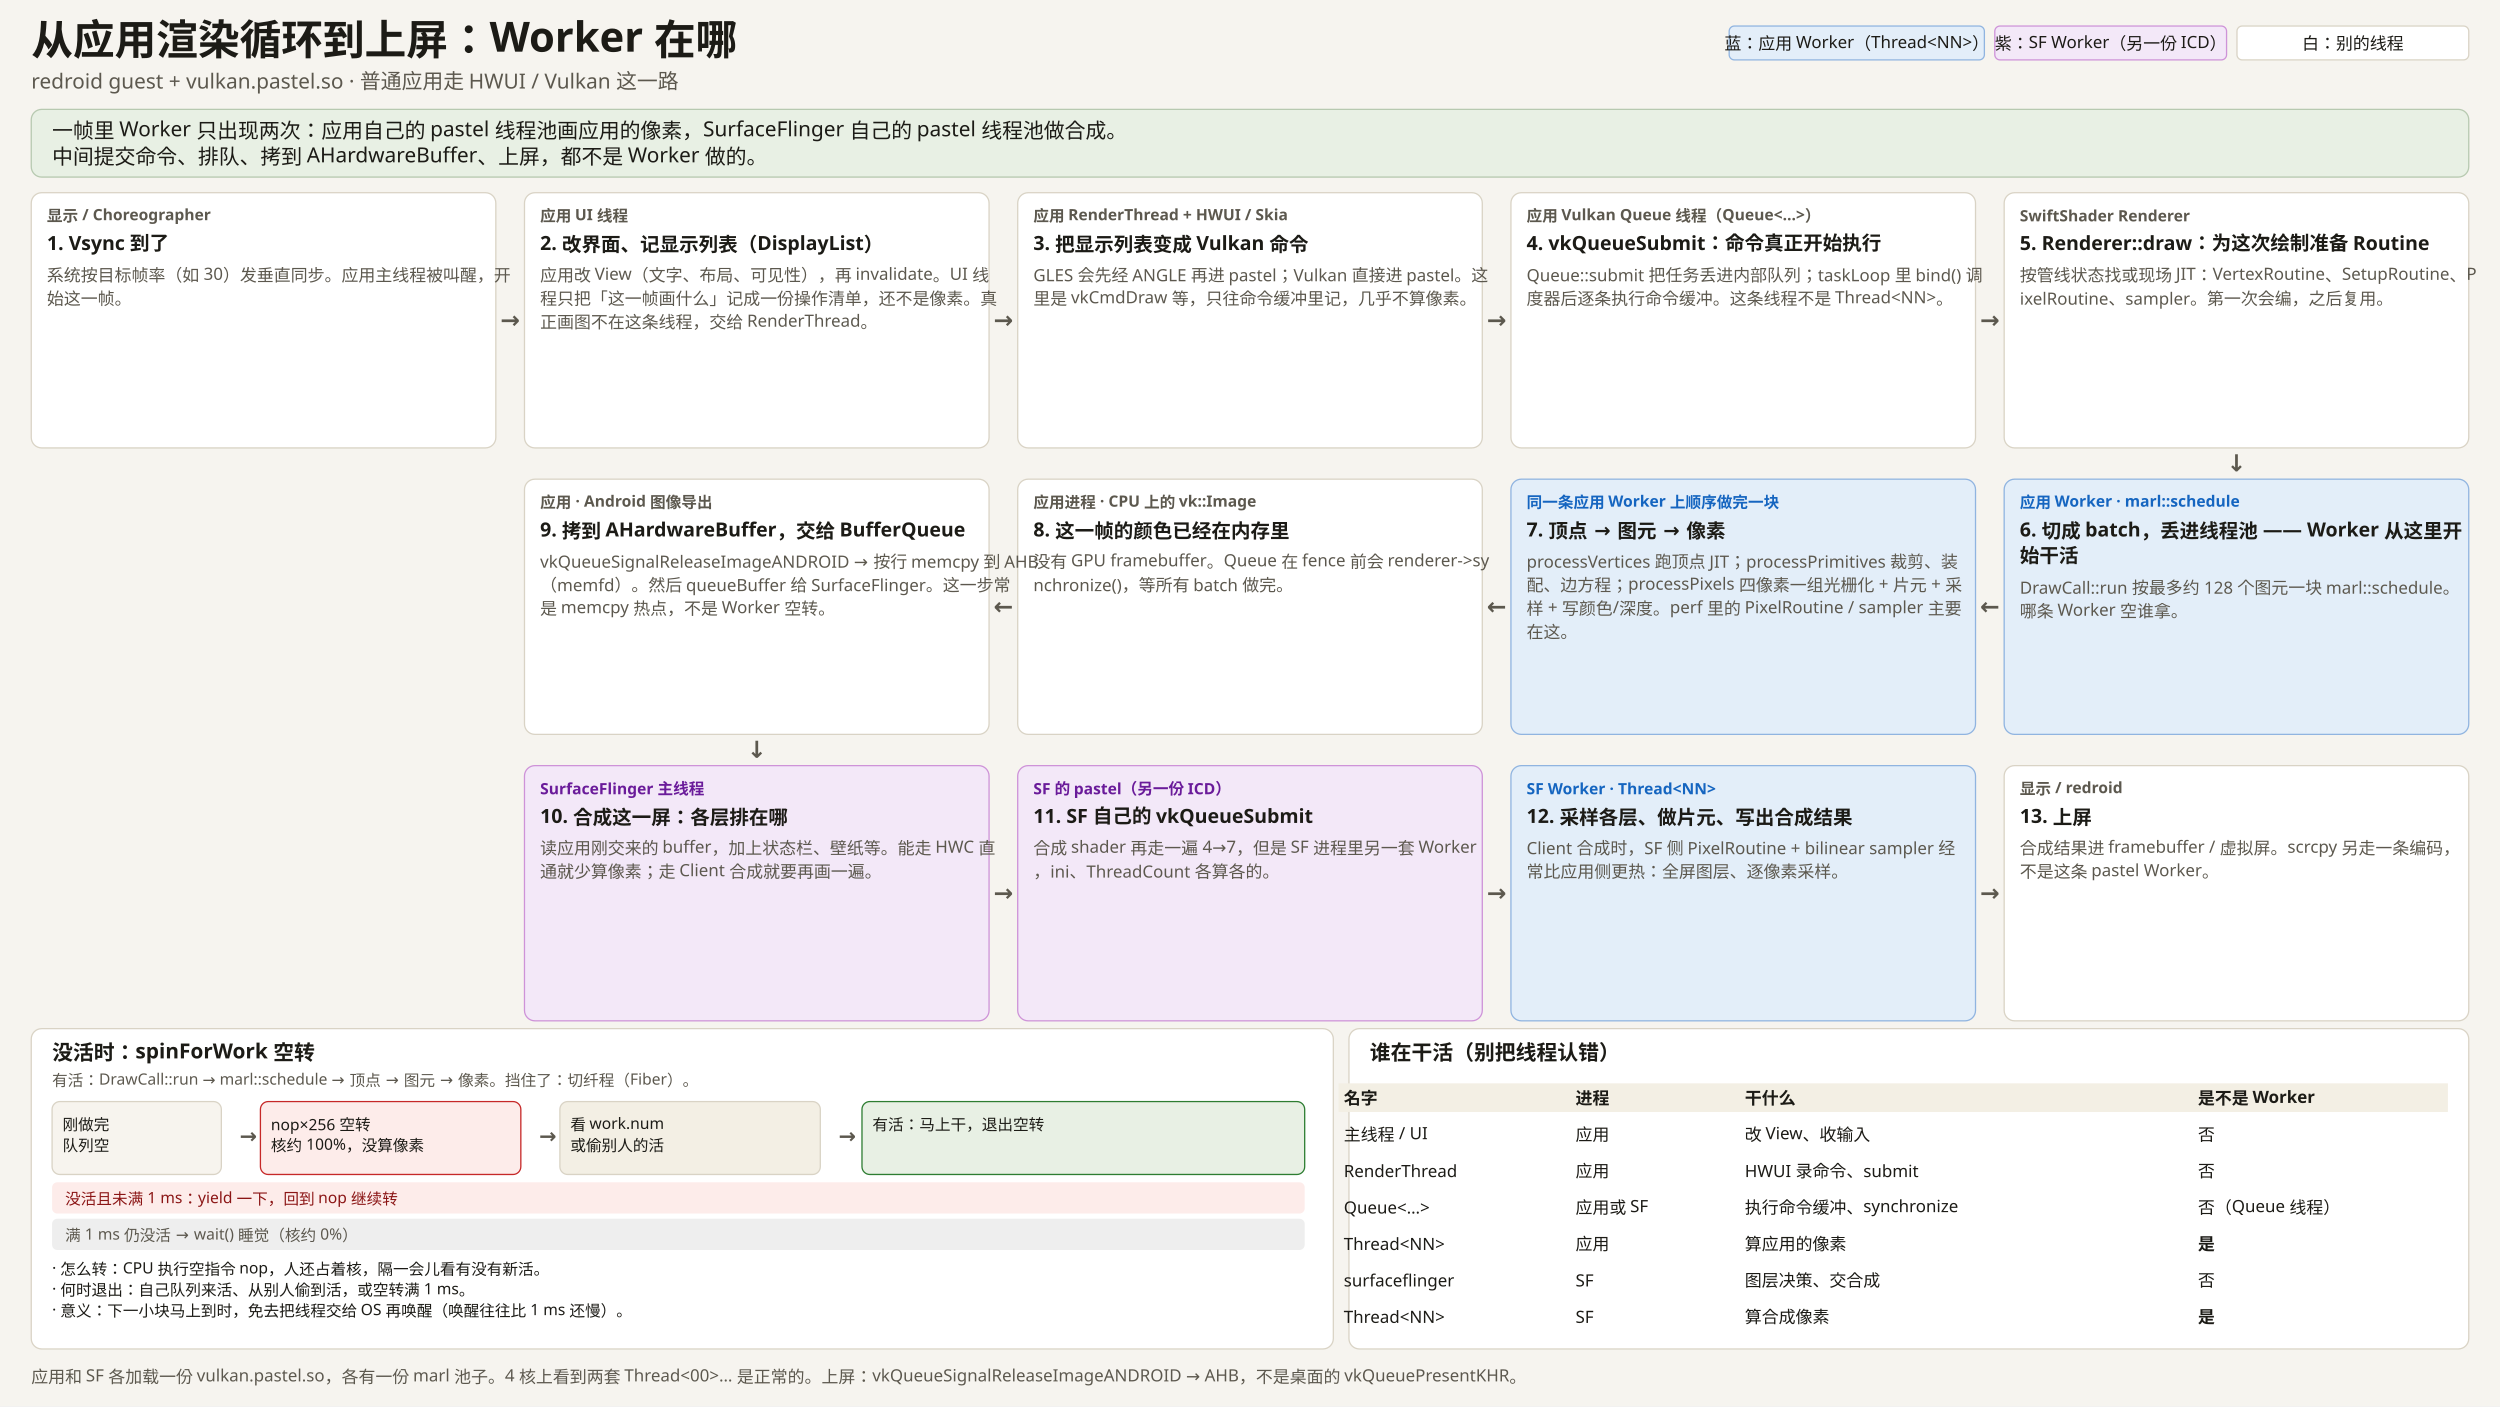
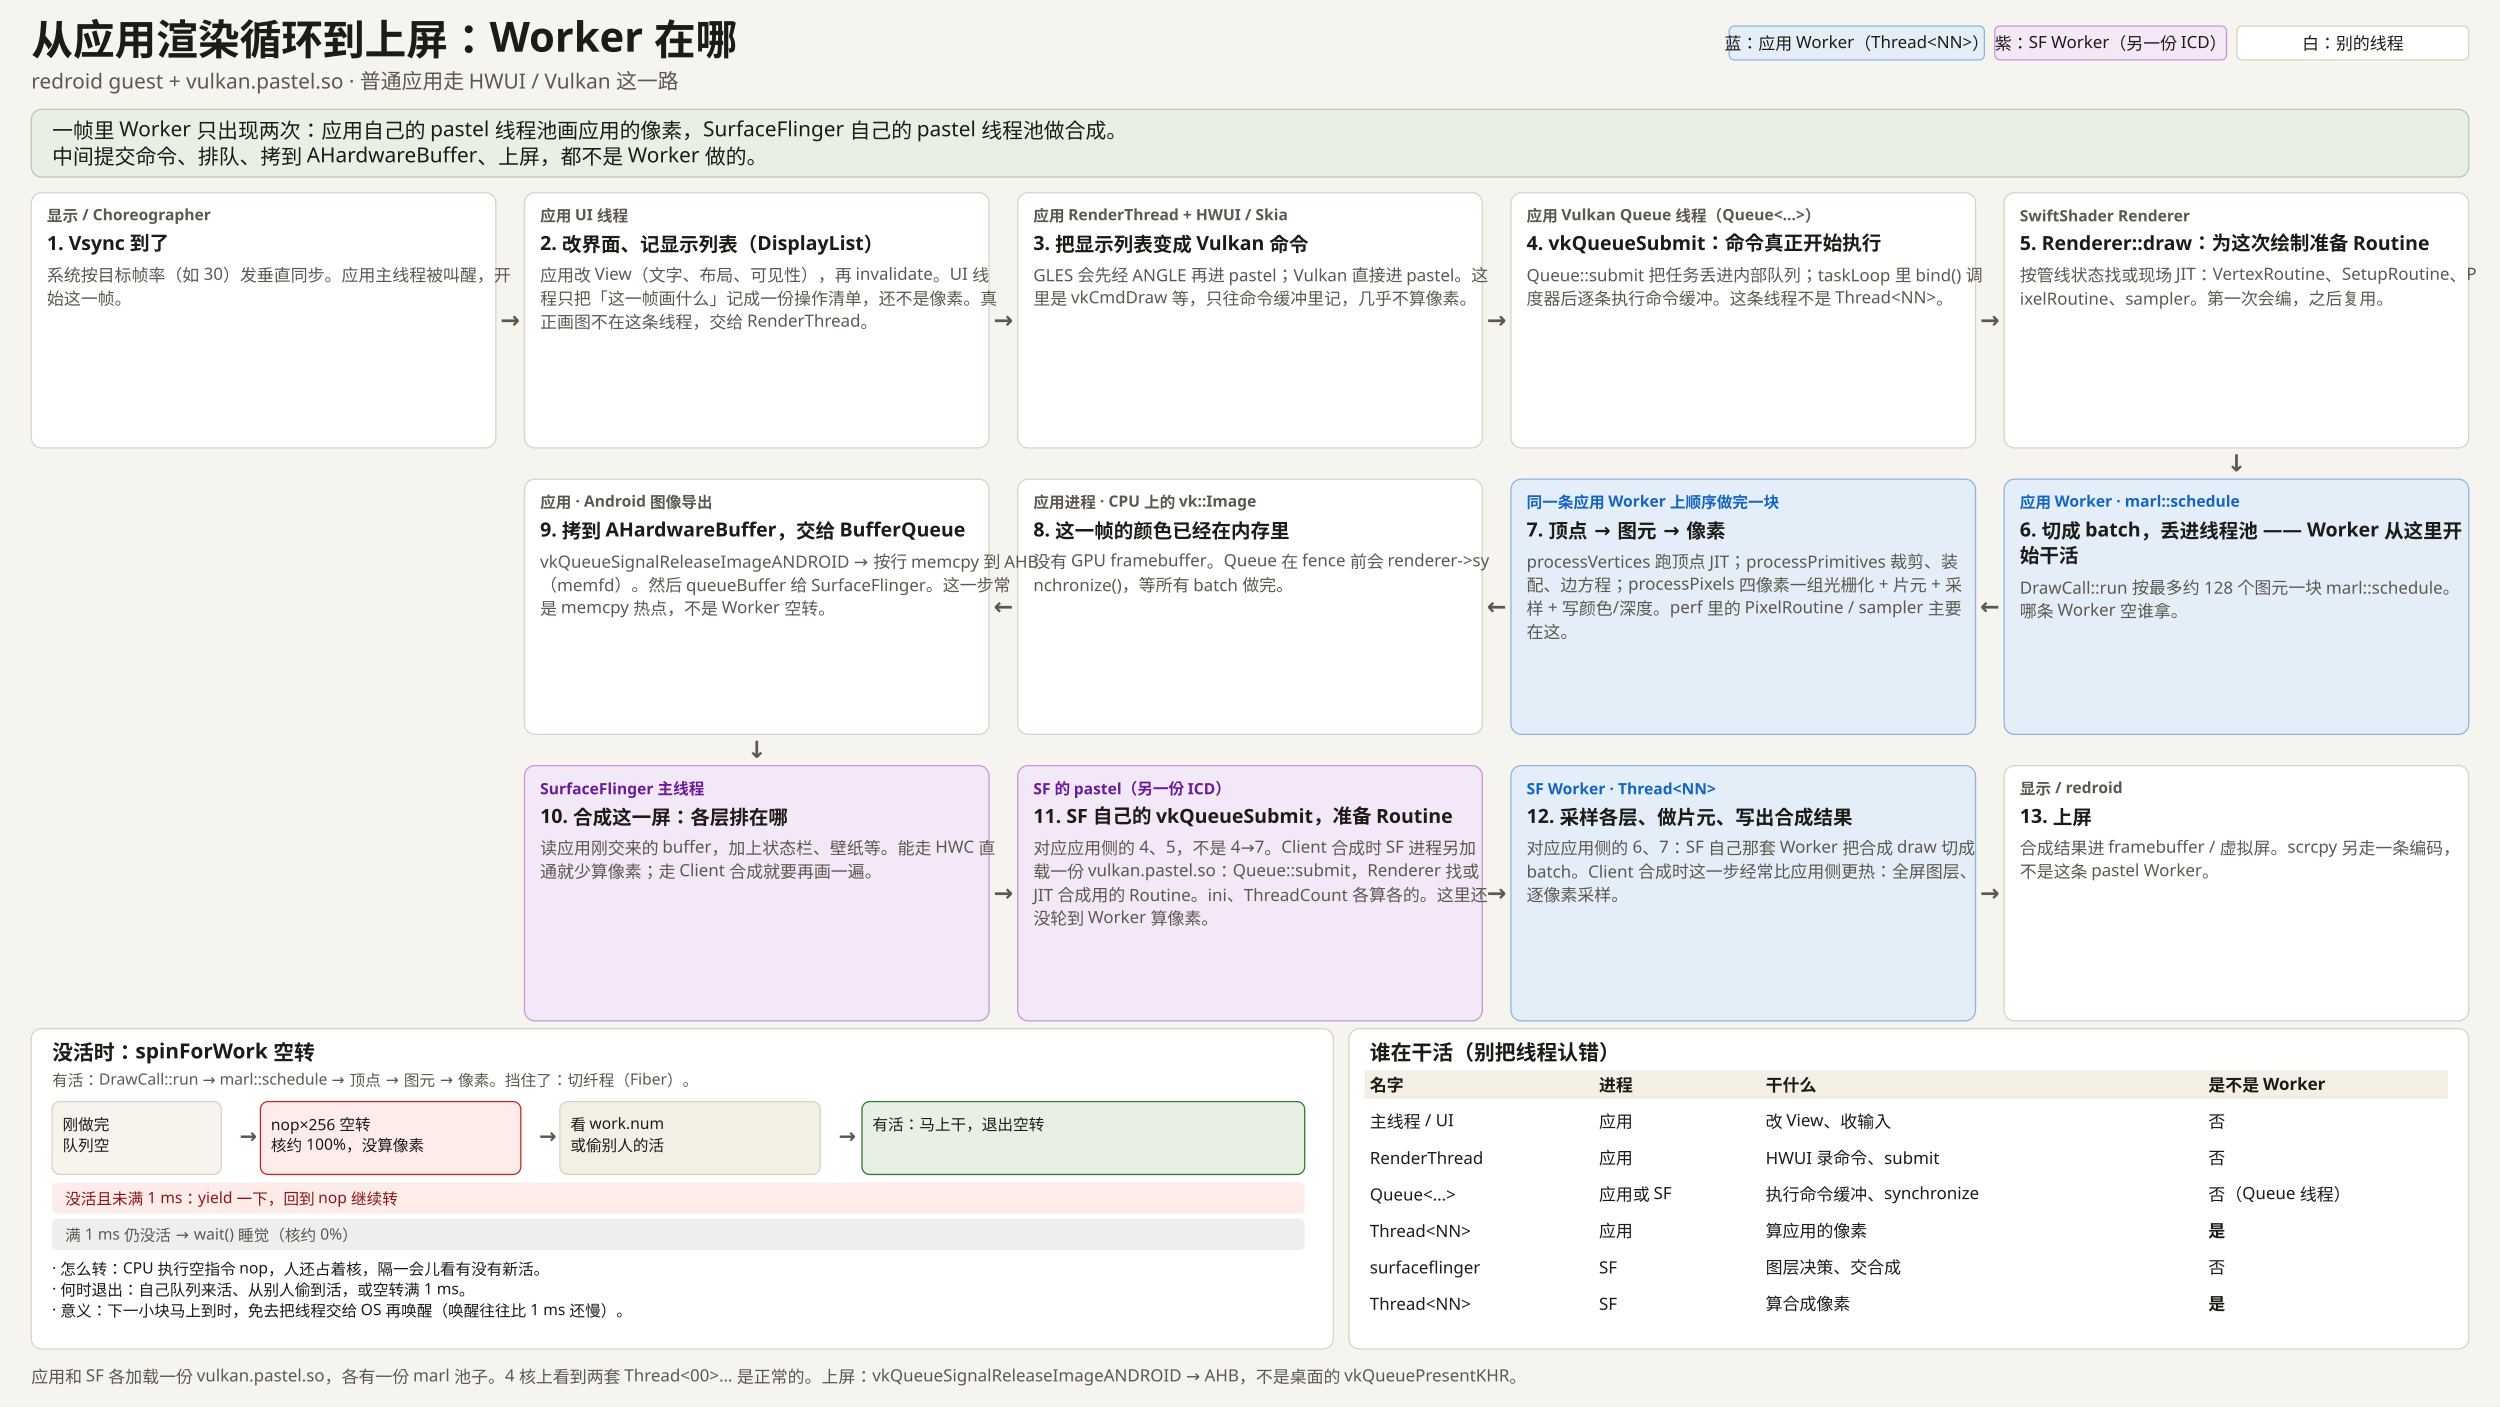
<svg xmlns="http://www.w3.org/2000/svg" viewBox="0 0 1920 1080" width="1920" height="1080" role="img">
  <rect width="1920" height="1080" fill="#f6f4ef" />
  <text x="24" y="42" font-family="sans-serif" font-size="32" font-weight="700" fill="#1c1b16">从应用渲染循环到上屏：Worker 在哪</text>
  <text x="24" y="68" font-family="sans-serif" font-size="16" fill="#5c584e">redroid guest + vulkan.pastel.so · 普通应用走 HWUI / Vulkan 这一路</text>
  <rect x="1328" y="20" width="196" height="26" rx="4" fill="#e3eef9" stroke="#90b4e0" />
  <text x="1426" y="38" text-anchor="middle" font-family="sans-serif" font-size="13" fill="#1c1b16">蓝：应用 Worker（Thread&lt;NN&gt;）</text>
  <rect x="1532" y="20" width="178" height="26" rx="4" fill="#f3e8f8" stroke="#ce93d8" />
  <text x="1621" y="38" text-anchor="middle" font-family="sans-serif" font-size="13" fill="#1c1b16">紫：SF Worker（另一份 ICD）</text>
  <rect x="1718" y="20" width="178" height="26" rx="4" fill="#ffffff" stroke="#d9d3c5" />
  <text x="1807" y="38" text-anchor="middle" font-family="sans-serif" font-size="13" fill="#1c1b16">白：别的线程</text>
  <rect x="24" y="84" width="1872" height="52" rx="8" fill="#e8f0e4" stroke="#b7c9b0" />
  <text x="40" y="106" font-family="sans-serif" font-size="16" fill="#1c1b16">一帧里 Worker 只出现两次：应用自己的 pastel 线程池画应用的像素，SurfaceFlinger 自己的 pastel 线程池做合成。</text>
  <text x="40" y="126" font-family="sans-serif" font-size="16" fill="#1c1b16">中间提交命令、排队、拷到 AHardwareBuffer、上屏，都不是 Worker 做的。</text>
  <rect x="24.0" y="148" width="356.8" height="196" rx="8" fill="#ffffff" stroke="#d9d3c5" />
  <text x="36.0" y="170" font-family="sans-serif" font-size="12" font-weight="700" fill="#5c584e">显示 / Choreographer</text>
  <text x="36.0" y="192" font-family="sans-serif" font-size="15" font-weight="700" fill="#1c1b16">1. Vsync 到了</text>
  <text x="36.0" y="216" font-family="sans-serif" font-size="13" fill="#5c584e">系统按目标帧率（如 30）发垂直同步。应用主线程被叫醒，开</text>
  <text x="36.0" y="234" font-family="sans-serif" font-size="13" fill="#5c584e">始这一帧。</text>
  <text x="391.8" y="252.0" text-anchor="middle" font-family="sans-serif" font-size="18" font-weight="700" fill="#5c584e">→</text>
  <rect x="402.8" y="148" width="356.8" height="196" rx="8" fill="#ffffff" stroke="#d9d3c5" />
  <text x="414.8" y="170" font-family="sans-serif" font-size="12" font-weight="700" fill="#5c584e">应用 UI 线程</text>
  <text x="414.8" y="192" font-family="sans-serif" font-size="15" font-weight="700" fill="#1c1b16">2. 改界面、记显示列表（DisplayList）</text>
  <text x="414.8" y="216" font-family="sans-serif" font-size="13" fill="#5c584e">应用改 View（文字、布局、可见性），再 invalidate。UI 线</text>
  <text x="414.8" y="234" font-family="sans-serif" font-size="13" fill="#5c584e">程只把「这一帧画什么」记成一份操作清单，还不是像素。真</text>
  <text x="414.8" y="252" font-family="sans-serif" font-size="13" fill="#5c584e">正画图不在这条线程，交给 RenderThread。</text>
  <text x="770.6" y="252.0" text-anchor="middle" font-family="sans-serif" font-size="18" font-weight="700" fill="#5c584e">→</text>
  <rect x="781.6" y="148" width="356.8" height="196" rx="8" fill="#ffffff" stroke="#d9d3c5" />
  <text x="793.6" y="170" font-family="sans-serif" font-size="12" font-weight="700" fill="#5c584e">应用 RenderThread + HWUI / Skia</text>
  <text x="793.6" y="192" font-family="sans-serif" font-size="15" font-weight="700" fill="#1c1b16">3. 把显示列表变成 Vulkan 命令</text>
  <text x="793.6" y="216" font-family="sans-serif" font-size="13" fill="#5c584e">GLES 会先经 ANGLE 再进 pastel；Vulkan 直接进 pastel。这</text>
  <text x="793.6" y="234" font-family="sans-serif" font-size="13" fill="#5c584e">里是 vkCmdDraw 等，只往命令缓冲里记，几乎不算像素。</text>
  <text x="1149.4" y="252.0" text-anchor="middle" font-family="sans-serif" font-size="18" font-weight="700" fill="#5c584e">→</text>
  <rect x="1160.4" y="148" width="356.8" height="196" rx="8" fill="#ffffff" stroke="#d9d3c5" />
  <text x="1172.4" y="170" font-family="sans-serif" font-size="12" font-weight="700" fill="#5c584e">应用 Vulkan Queue 线程（Queue&lt;…&gt;）</text>
  <text x="1172.4" y="192" font-family="sans-serif" font-size="15" font-weight="700" fill="#1c1b16">4. vkQueueSubmit：命令真正开始执行</text>
  <text x="1172.4" y="216" font-family="sans-serif" font-size="13" fill="#5c584e">Queue::submit 把任务丢进内部队列；taskLoop 里 bind() 调</text>
  <text x="1172.4" y="234" font-family="sans-serif" font-size="13" fill="#5c584e">度器后逐条执行命令缓冲。这条线程不是 Thread&lt;NN&gt;。</text>
  <text x="1528.2" y="252.0" text-anchor="middle" font-family="sans-serif" font-size="18" font-weight="700" fill="#5c584e">→</text>
  <rect x="1539.2" y="148" width="356.8" height="196" rx="8" fill="#ffffff" stroke="#d9d3c5" />
  <text x="1551.2" y="170" font-family="sans-serif" font-size="12" font-weight="700" fill="#5c584e">SwiftShader Renderer</text>
  <text x="1551.2" y="192" font-family="sans-serif" font-size="15" font-weight="700" fill="#1c1b16">5. Renderer::draw：为这次绘制准备 Routine</text>
  <text x="1551.2" y="216" font-family="sans-serif" font-size="13" fill="#5c584e">按管线状态找或现场 JIT：VertexRoutine、SetupRoutine、P</text>
  <text x="1551.2" y="234" font-family="sans-serif" font-size="13" fill="#5c584e">ixelRoutine、sampler。第一次会编，之后复用。</text>
  <text x="1717.6" y="362.0" text-anchor="middle" font-family="sans-serif" font-size="18" font-weight="700" fill="#5c584e">↓</text>
  <rect x="1539.2" y="368" width="356.8" height="196" rx="8" fill="#e3eef9" stroke="#90b4e0" />
  <text x="1551.2" y="390" font-family="sans-serif" font-size="12" font-weight="700" fill="#1565c0">应用 Worker · marl::schedule</text>
  <text x="1551.2" y="412" font-family="sans-serif" font-size="15" font-weight="700" fill="#1c1b16">6. 切成 batch，丢进线程池 —— Worker 从这里开</text>
  <text x="1551.2" y="432" font-family="sans-serif" font-size="15" font-weight="700" fill="#1c1b16">始干活</text>
  <text x="1551.2" y="456" font-family="sans-serif" font-size="13" fill="#5c584e">DrawCall::run 按最多约 128 个图元一块 marl::schedule。</text>
  <text x="1551.2" y="474" font-family="sans-serif" font-size="13" fill="#5c584e">哪条 Worker 空谁拿。</text>
  <rect x="1160.4" y="368" width="356.8" height="196" rx="8" fill="#e3eef9" stroke="#90b4e0" />
  <text x="1172.4" y="390" font-family="sans-serif" font-size="12" font-weight="700" fill="#1565c0">同一条应用 Worker 上顺序做完一块</text>
  <text x="1172.4" y="412" font-family="sans-serif" font-size="15" font-weight="700" fill="#1c1b16">7. 顶点 → 图元 → 像素</text>
  <text x="1172.4" y="436" font-family="sans-serif" font-size="13" fill="#5c584e">processVertices 跑顶点 JIT；processPrimitives 裁剪、装</text>
  <text x="1172.4" y="454" font-family="sans-serif" font-size="13" fill="#5c584e">配、边方程；processPixels 四像素一组光栅化 + 片元 + 采</text>
  <text x="1172.4" y="472" font-family="sans-serif" font-size="13" fill="#5c584e">样 + 写颜色/深度。perf 里的 PixelRoutine / sampler 主要</text>
  <text x="1172.4" y="490" font-family="sans-serif" font-size="13" fill="#5c584e">在这。</text>
  <rect x="781.6" y="368" width="356.8" height="196" rx="8" fill="#ffffff" stroke="#d9d3c5" />
  <text x="793.6" y="390" font-family="sans-serif" font-size="12" font-weight="700" fill="#5c584e">应用进程 · CPU 上的 vk::Image</text>
  <text x="793.6" y="412" font-family="sans-serif" font-size="15" font-weight="700" fill="#1c1b16">8. 这一帧的颜色已经在内存里</text>
  <text x="793.6" y="436" font-family="sans-serif" font-size="13" fill="#5c584e">没有 GPU framebuffer。Queue 在 fence 前会 renderer-&gt;sy</text>
  <text x="793.6" y="454" font-family="sans-serif" font-size="13" fill="#5c584e">nchronize()，等所有 batch 做完。</text>
  <rect x="402.8" y="368" width="356.8" height="196" rx="8" fill="#ffffff" stroke="#d9d3c5" />
  <text x="414.8" y="390" font-family="sans-serif" font-size="12" font-weight="700" fill="#5c584e">应用 · Android 图像导出</text>
  <text x="414.8" y="412" font-family="sans-serif" font-size="15" font-weight="700" fill="#1c1b16">9. 拷到 AHardwareBuffer，交给 BufferQueue</text>
  <text x="414.8" y="436" font-family="sans-serif" font-size="13" fill="#5c584e">vkQueueSignalReleaseImageANDROID → 按行 memcpy 到 AHB</text>
  <text x="414.8" y="454" font-family="sans-serif" font-size="13" fill="#5c584e">（memfd）。然后 queueBuffer 给 SurfaceFlinger。这一步常</text>
  <text x="414.8" y="472" font-family="sans-serif" font-size="13" fill="#5c584e">是 memcpy 热点，不是 Worker 空转。</text>
  <text x="1528.2" y="472.0" text-anchor="middle" font-family="sans-serif" font-size="18" font-weight="700" fill="#5c584e">←</text>
  <text x="1149.4" y="472.0" text-anchor="middle" font-family="sans-serif" font-size="18" font-weight="700" fill="#5c584e">←</text>
  <text x="770.6" y="472.0" text-anchor="middle" font-family="sans-serif" font-size="18" font-weight="700" fill="#5c584e">←</text>
  <text x="581.2" y="582.0" text-anchor="middle" font-family="sans-serif" font-size="18" font-weight="700" fill="#5c584e">↓</text>
  <rect x="402.8" y="588" width="356.8" height="196" rx="8" fill="#f3e8f8" stroke="#ce93d8" />
  <text x="414.8" y="610" font-family="sans-serif" font-size="12" font-weight="700" fill="#6a1b9a">SurfaceFlinger 主线程</text>
  <text x="414.8" y="632" font-family="sans-serif" font-size="15" font-weight="700" fill="#1c1b16">10. 合成这一屏：各层排在哪</text>
  <text x="414.8" y="656" font-family="sans-serif" font-size="13" fill="#5c584e">读应用刚交来的 buffer，加上状态栏、壁纸等。能走 HWC 直</text>
  <text x="414.8" y="674" font-family="sans-serif" font-size="13" fill="#5c584e">通就少算像素；走 Client 合成就要再画一遍。</text>
  <text x="770.6" y="692.0" text-anchor="middle" font-family="sans-serif" font-size="18" font-weight="700" fill="#5c584e">→</text>
  <rect x="781.6" y="588" width="356.8" height="196" rx="8" fill="#f3e8f8" stroke="#ce93d8" />
  <text x="793.6" y="610" font-family="sans-serif" font-size="12" font-weight="700" fill="#6a1b9a">SF 的 pastel（另一份 ICD）</text>
-   <text x="793.6" y="632" font-family="sans-serif" font-size="15" font-weight="700" fill="#1c1b16">11. SF 自己的 vkQueueSubmit</text>
-   <text x="793.6" y="656" font-family="sans-serif" font-size="13" fill="#5c584e">合成 shader 再走一遍 4→7，但是 SF 进程里另一套 Worker</text>
-   <text x="793.6" y="674" font-family="sans-serif" font-size="13" fill="#5c584e">，ini、ThreadCount 各算各的。</text>
+   <text x="793.6" y="632" font-family="sans-serif" font-size="15" font-weight="700" fill="#1c1b16">11. SF 自己的 vkQueueSubmit，准备 Routine</text>
+   <text x="793.6" y="656" font-family="sans-serif" font-size="13" fill="#5c584e">对应应用侧的 4、5，不是 4→7。Client 合成时 SF 进程另加</text>
+   <text x="793.6" y="674" font-family="sans-serif" font-size="13" fill="#5c584e">载一份 vulkan.pastel.so：Queue::submit，Renderer 找或 </text>
+   <text x="793.6" y="692" font-family="sans-serif" font-size="13" fill="#5c584e">JIT 合成用的 Routine。ini、ThreadCount 各算各的。这里还</text>
+   <text x="793.6" y="710" font-family="sans-serif" font-size="13" fill="#5c584e">没轮到 Worker 算像素。</text>
  <text x="1149.4" y="692.0" text-anchor="middle" font-family="sans-serif" font-size="18" font-weight="700" fill="#5c584e">→</text>
  <rect x="1160.4" y="588" width="356.8" height="196" rx="8" fill="#e3eef9" stroke="#90b4e0" />
  <text x="1172.4" y="610" font-family="sans-serif" font-size="12" font-weight="700" fill="#1565c0">SF Worker · Thread&lt;NN&gt;</text>
  <text x="1172.4" y="632" font-family="sans-serif" font-size="15" font-weight="700" fill="#1c1b16">12. 采样各层、做片元、写出合成结果</text>
-   <text x="1172.4" y="656" font-family="sans-serif" font-size="13" fill="#5c584e">Client 合成时，SF 侧 PixelRoutine + bilinear sampler 经</text>
-   <text x="1172.4" y="674" font-family="sans-serif" font-size="13" fill="#5c584e">常比应用侧更热：全屏图层、逐像素采样。</text>
+   <text x="1172.4" y="656" font-family="sans-serif" font-size="13" fill="#5c584e">对应应用侧的 6、7：SF 自己那套 Worker 把合成 draw 切成</text>
+   <text x="1172.4" y="674" font-family="sans-serif" font-size="13" fill="#5c584e"> batch。Client 合成时这一步经常比应用侧更热：全屏图层、</text>
+   <text x="1172.4" y="692" font-family="sans-serif" font-size="13" fill="#5c584e">逐像素采样。</text>
  <text x="1528.2" y="692.0" text-anchor="middle" font-family="sans-serif" font-size="18" font-weight="700" fill="#5c584e">→</text>
  <rect x="1539.2" y="588" width="356.8" height="196" rx="8" fill="#ffffff" stroke="#d9d3c5" />
  <text x="1551.2" y="610" font-family="sans-serif" font-size="12" font-weight="700" fill="#5c584e">显示 / redroid</text>
  <text x="1551.2" y="632" font-family="sans-serif" font-size="15" font-weight="700" fill="#1c1b16">13. 上屏</text>
  <text x="1551.2" y="656" font-family="sans-serif" font-size="13" fill="#5c584e">合成结果进 framebuffer / 虚拟屏。scrcpy 另走一条编码，</text>
  <text x="1551.2" y="674" font-family="sans-serif" font-size="13" fill="#5c584e">不是这条 pastel Worker。</text>
  <rect x="24" y="790" width="1000" height="246" rx="8" fill="#ffffff" stroke="#d9d3c5" />
  <text x="40" y="814" font-family="sans-serif" font-size="16" font-weight="700" fill="#1c1b16">没活时：spinForWork 空转</text>
  <text x="40" y="834" font-family="sans-serif" font-size="12" fill="#5c584e">有活：DrawCall::run → marl::schedule → 顶点 → 图元 → 像素。挡住了：切纤程（Fiber）。</text>
  <rect x="40" y="846" width="130" height="56" rx="6" fill="#f7f4ee" stroke="#d9d3c5" />
  <text x="48" y="868" font-family="sans-serif" font-size="12" fill="#1c1b16">刚做完</text>
  <text x="48" y="884" font-family="sans-serif" font-size="12" fill="#1c1b16">队列空</text>
  <text x="184" y="878" font-family="sans-serif" font-size="16" font-weight="700" fill="#5c584e">→</text>
  <rect x="200" y="846" width="200" height="56" rx="6" fill="#fdecea" stroke="#c62828" />
  <text x="208" y="868" font-family="sans-serif" font-size="12" fill="#1c1b16">nop×256 空转</text>
  <text x="208" y="884" font-family="sans-serif" font-size="12" fill="#1c1b16">核约 100%，没算像素</text>
  <text x="414" y="878" font-family="sans-serif" font-size="16" font-weight="700" fill="#5c584e">→</text>
  <rect x="430" y="846" width="200" height="56" rx="6" fill="#f3efe4" stroke="#d9d3c5" />
  <text x="438" y="868" font-family="sans-serif" font-size="12" fill="#1c1b16">看 work.num</text>
  <text x="438" y="884" font-family="sans-serif" font-size="12" fill="#1c1b16">或偷别人的活</text>
  <text x="644" y="878" font-family="sans-serif" font-size="16" font-weight="700" fill="#5c584e">→</text>
  <rect x="662" y="846" width="340" height="56" rx="6" fill="#e8f0e4" stroke="#2e7d32" />
  <text x="670" y="868" font-family="sans-serif" font-size="12" fill="#1c1b16">有活：马上干，退出空转</text>
  <rect x="40" y="908" width="962" height="24" rx="4" fill="#fdecea" />
  <text x="50" y="925" font-family="sans-serif" font-size="12" fill="#8b1515">没活且未满 1 ms：yield 一下，回到 nop 继续转</text>
  <rect x="40" y="936" width="962" height="24" rx="4" fill="#eeeeee" />
  <text x="50" y="953" font-family="sans-serif" font-size="12" fill="#5c584e">满 1 ms 仍没活 → wait() 睡觉（核约 0%）</text>
  <text x="40" y="978" font-family="sans-serif" font-size="12" fill="#1c1b16">· 怎么转：CPU 执行空指令 nop，人还占着核，隔一会儿看有没有新活。</text>
  <text x="40" y="994" font-family="sans-serif" font-size="12" fill="#1c1b16">· 何时退出：自己队列来活、从别人偷到活，或空转满 1 ms。</text>
  <text x="40" y="1010" font-family="sans-serif" font-size="12" fill="#1c1b16">· 意义：下一小块马上到时，免去把线程交给 OS 再唤醒（唤醒往往比 1 ms 还慢）。</text>
  <rect x="1036" y="790" width="860" height="246" rx="8" fill="#ffffff" stroke="#d9d3c5" />
  <text x="1052" y="814" font-family="sans-serif" font-size="16" font-weight="700" fill="#1c1b16">谁在干活（别把线程认错）</text>
-   <rect x="1028" y="832" width="852" height="22" fill="#f3efe4" />
-   <text x="1032" y="848" font-family="sans-serif" font-size="13" font-weight="700" fill="#1c1b16">名字</text>
-   <text x="1210" y="848" font-family="sans-serif" font-size="13" font-weight="700" fill="#1c1b16">进程</text>
-   <text x="1340" y="848" font-family="sans-serif" font-size="13" font-weight="700" fill="#1c1b16">干什么</text>
-   <text x="1688" y="848" font-family="sans-serif" font-size="13" font-weight="700" fill="#1c1b16">是不是 Worker</text>
-   <text x="1032" y="876" font-family="sans-serif" font-size="13" font-weight="400" fill="#1c1b16">主线程 / UI</text>
-   <text x="1210" y="876" font-family="sans-serif" font-size="13" font-weight="400" fill="#1c1b16">应用</text>
-   <text x="1340" y="876" font-family="sans-serif" font-size="13" font-weight="400" fill="#1c1b16">改 View、收输入</text>
-   <text x="1688" y="876" font-family="sans-serif" font-size="13" font-weight="400" fill="#1c1b16">否</text>
-   <text x="1032" y="904" font-family="sans-serif" font-size="13" font-weight="400" fill="#1c1b16">RenderThread</text>
-   <text x="1210" y="904" font-family="sans-serif" font-size="13" font-weight="400" fill="#1c1b16">应用</text>
-   <text x="1340" y="904" font-family="sans-serif" font-size="13" font-weight="400" fill="#1c1b16">HWUI 录命令、submit</text>
-   <text x="1688" y="904" font-family="sans-serif" font-size="13" font-weight="400" fill="#1c1b16">否</text>
-   <text x="1032" y="932" font-family="sans-serif" font-size="13" font-weight="400" fill="#1c1b16">Queue&lt;…&gt;</text>
-   <text x="1210" y="932" font-family="sans-serif" font-size="13" font-weight="400" fill="#1c1b16">应用或 SF</text>
-   <text x="1340" y="932" font-family="sans-serif" font-size="13" font-weight="400" fill="#1c1b16">执行命令缓冲、synchronize</text>
-   <text x="1688" y="932" font-family="sans-serif" font-size="13" font-weight="400" fill="#1c1b16">否（Queue 线程）</text>
-   <text x="1032" y="960" font-family="sans-serif" font-size="13" font-weight="400" fill="#1c1b16">Thread&lt;NN&gt;</text>
-   <text x="1210" y="960" font-family="sans-serif" font-size="13" font-weight="400" fill="#1c1b16">应用</text>
-   <text x="1340" y="960" font-family="sans-serif" font-size="13" font-weight="400" fill="#1c1b16">算应用的像素</text>
-   <text x="1688" y="960" font-family="sans-serif" font-size="13" font-weight="700" fill="#1c1b16">是</text>
-   <text x="1032" y="988" font-family="sans-serif" font-size="13" font-weight="400" fill="#1c1b16">surfaceflinger</text>
-   <text x="1210" y="988" font-family="sans-serif" font-size="13" font-weight="400" fill="#1c1b16">SF</text>
-   <text x="1340" y="988" font-family="sans-serif" font-size="13" font-weight="400" fill="#1c1b16">图层决策、交合成</text>
-   <text x="1688" y="988" font-family="sans-serif" font-size="13" font-weight="400" fill="#1c1b16">否</text>
-   <text x="1032" y="1016" font-family="sans-serif" font-size="13" font-weight="400" fill="#1c1b16">Thread&lt;NN&gt;</text>
-   <text x="1210" y="1016" font-family="sans-serif" font-size="13" font-weight="400" fill="#1c1b16">SF</text>
-   <text x="1340" y="1016" font-family="sans-serif" font-size="13" font-weight="400" fill="#1c1b16">算合成像素</text>
-   <text x="1688" y="1016" font-family="sans-serif" font-size="13" font-weight="700" fill="#1c1b16">是</text>
+   <rect x="1048" y="822" width="832" height="22" fill="#f3efe4" />
+   <text x="1052" y="838" font-family="sans-serif" font-size="13" font-weight="700" fill="#1c1b16">名字</text>
+   <text x="1228" y="838" font-family="sans-serif" font-size="13" font-weight="700" fill="#1c1b16">进程</text>
+   <text x="1356" y="838" font-family="sans-serif" font-size="13" font-weight="700" fill="#1c1b16">干什么</text>
+   <text x="1696" y="838" font-family="sans-serif" font-size="13" font-weight="700" fill="#1c1b16">是不是 Worker</text>
+   <text x="1052" y="866" font-family="sans-serif" font-size="13" font-weight="400" fill="#1c1b16">主线程 / UI</text>
+   <text x="1228" y="866" font-family="sans-serif" font-size="13" font-weight="400" fill="#1c1b16">应用</text>
+   <text x="1356" y="866" font-family="sans-serif" font-size="13" font-weight="400" fill="#1c1b16">改 View、收输入</text>
+   <text x="1696" y="866" font-family="sans-serif" font-size="13" font-weight="400" fill="#1c1b16">否</text>
+   <text x="1052" y="894" font-family="sans-serif" font-size="13" font-weight="400" fill="#1c1b16">RenderThread</text>
+   <text x="1228" y="894" font-family="sans-serif" font-size="13" font-weight="400" fill="#1c1b16">应用</text>
+   <text x="1356" y="894" font-family="sans-serif" font-size="13" font-weight="400" fill="#1c1b16">HWUI 录命令、submit</text>
+   <text x="1696" y="894" font-family="sans-serif" font-size="13" font-weight="400" fill="#1c1b16">否</text>
+   <text x="1052" y="922" font-family="sans-serif" font-size="13" font-weight="400" fill="#1c1b16">Queue&lt;…&gt;</text>
+   <text x="1228" y="922" font-family="sans-serif" font-size="13" font-weight="400" fill="#1c1b16">应用或 SF</text>
+   <text x="1356" y="922" font-family="sans-serif" font-size="13" font-weight="400" fill="#1c1b16">执行命令缓冲、synchronize</text>
+   <text x="1696" y="922" font-family="sans-serif" font-size="13" font-weight="400" fill="#1c1b16">否（Queue 线程）</text>
+   <text x="1052" y="950" font-family="sans-serif" font-size="13" font-weight="400" fill="#1c1b16">Thread&lt;NN&gt;</text>
+   <text x="1228" y="950" font-family="sans-serif" font-size="13" font-weight="400" fill="#1c1b16">应用</text>
+   <text x="1356" y="950" font-family="sans-serif" font-size="13" font-weight="400" fill="#1c1b16">算应用的像素</text>
+   <text x="1696" y="950" font-family="sans-serif" font-size="13" font-weight="700" fill="#1c1b16">是</text>
+   <text x="1052" y="978" font-family="sans-serif" font-size="13" font-weight="400" fill="#1c1b16">surfaceflinger</text>
+   <text x="1228" y="978" font-family="sans-serif" font-size="13" font-weight="400" fill="#1c1b16">SF</text>
+   <text x="1356" y="978" font-family="sans-serif" font-size="13" font-weight="400" fill="#1c1b16">图层决策、交合成</text>
+   <text x="1696" y="978" font-family="sans-serif" font-size="13" font-weight="400" fill="#1c1b16">否</text>
+   <text x="1052" y="1006" font-family="sans-serif" font-size="13" font-weight="400" fill="#1c1b16">Thread&lt;NN&gt;</text>
+   <text x="1228" y="1006" font-family="sans-serif" font-size="13" font-weight="400" fill="#1c1b16">SF</text>
+   <text x="1356" y="1006" font-family="sans-serif" font-size="13" font-weight="400" fill="#1c1b16">算合成像素</text>
+   <text x="1696" y="1006" font-family="sans-serif" font-size="13" font-weight="700" fill="#1c1b16">是</text>
  <text x="24" y="1062" font-family="sans-serif" font-size="13" fill="#5c584e">应用和 SF 各加载一份 vulkan.pastel.so，各有一份 marl 池子。4 核上看到两套 Thread&lt;00&gt;… 是正常的。上屏：vkQueueSignalReleaseImageANDROID → AHB，不是桌面的 vkQueuePresentKHR。</text>
</svg>
